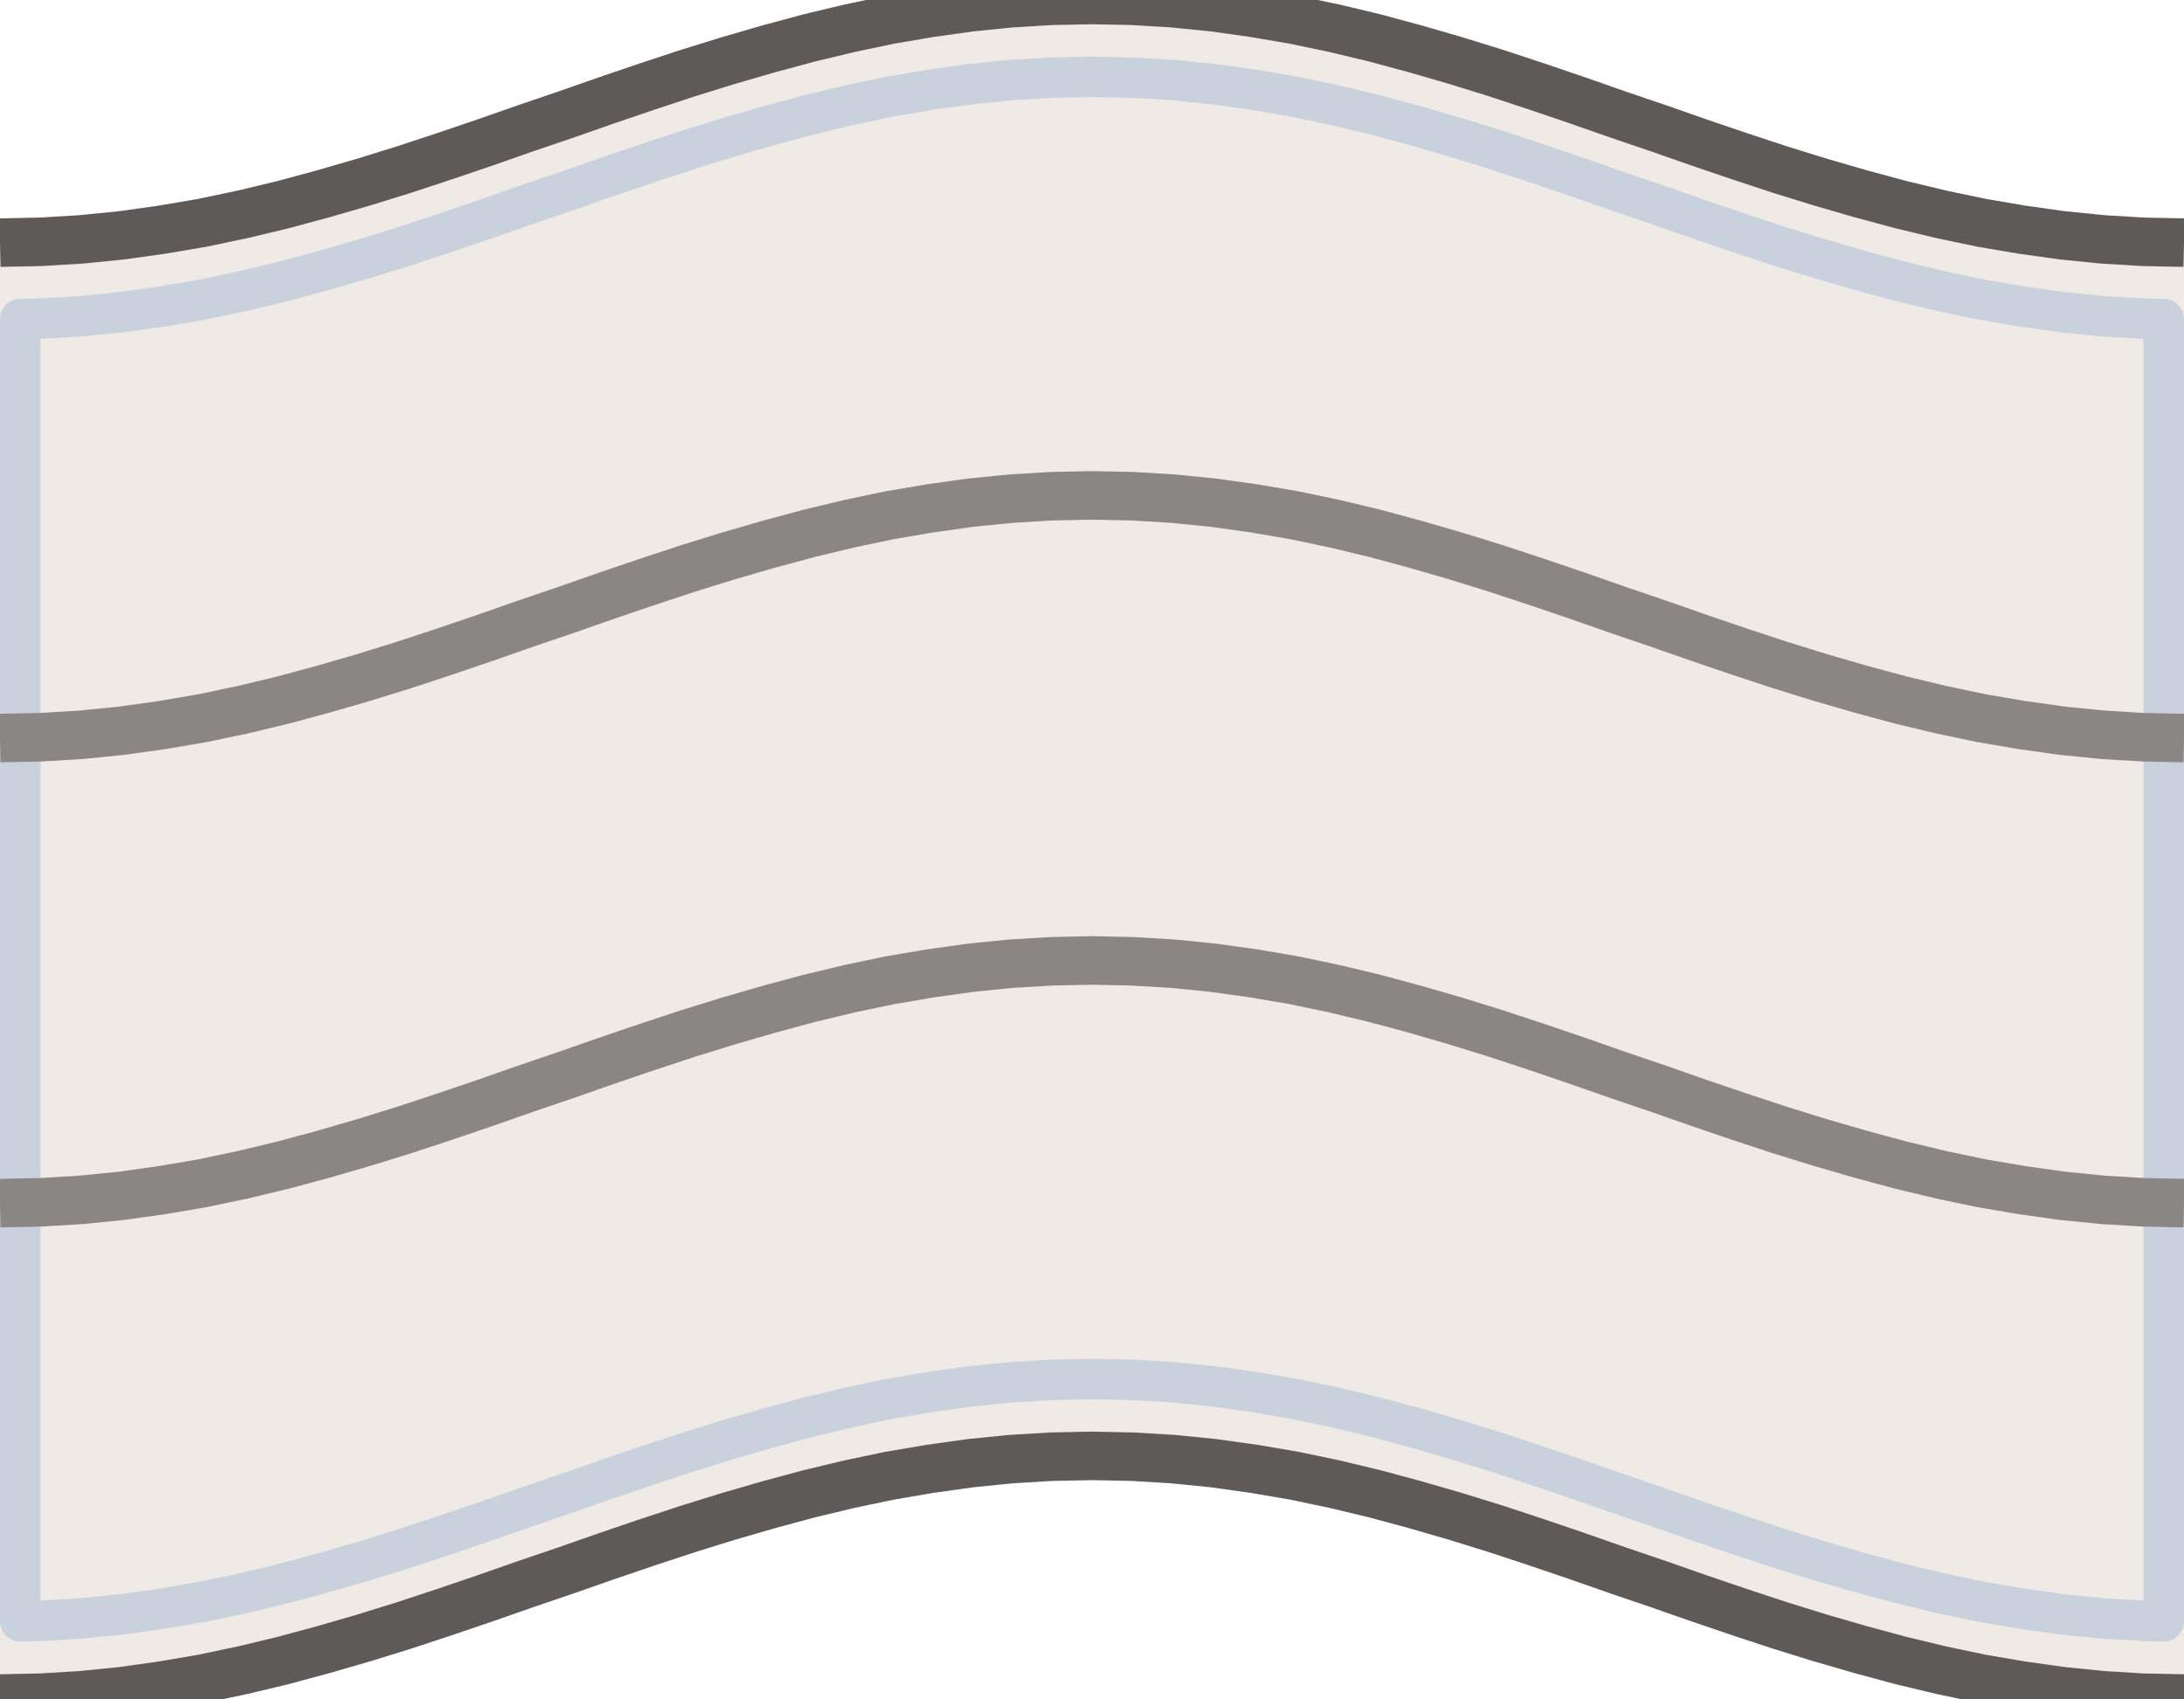
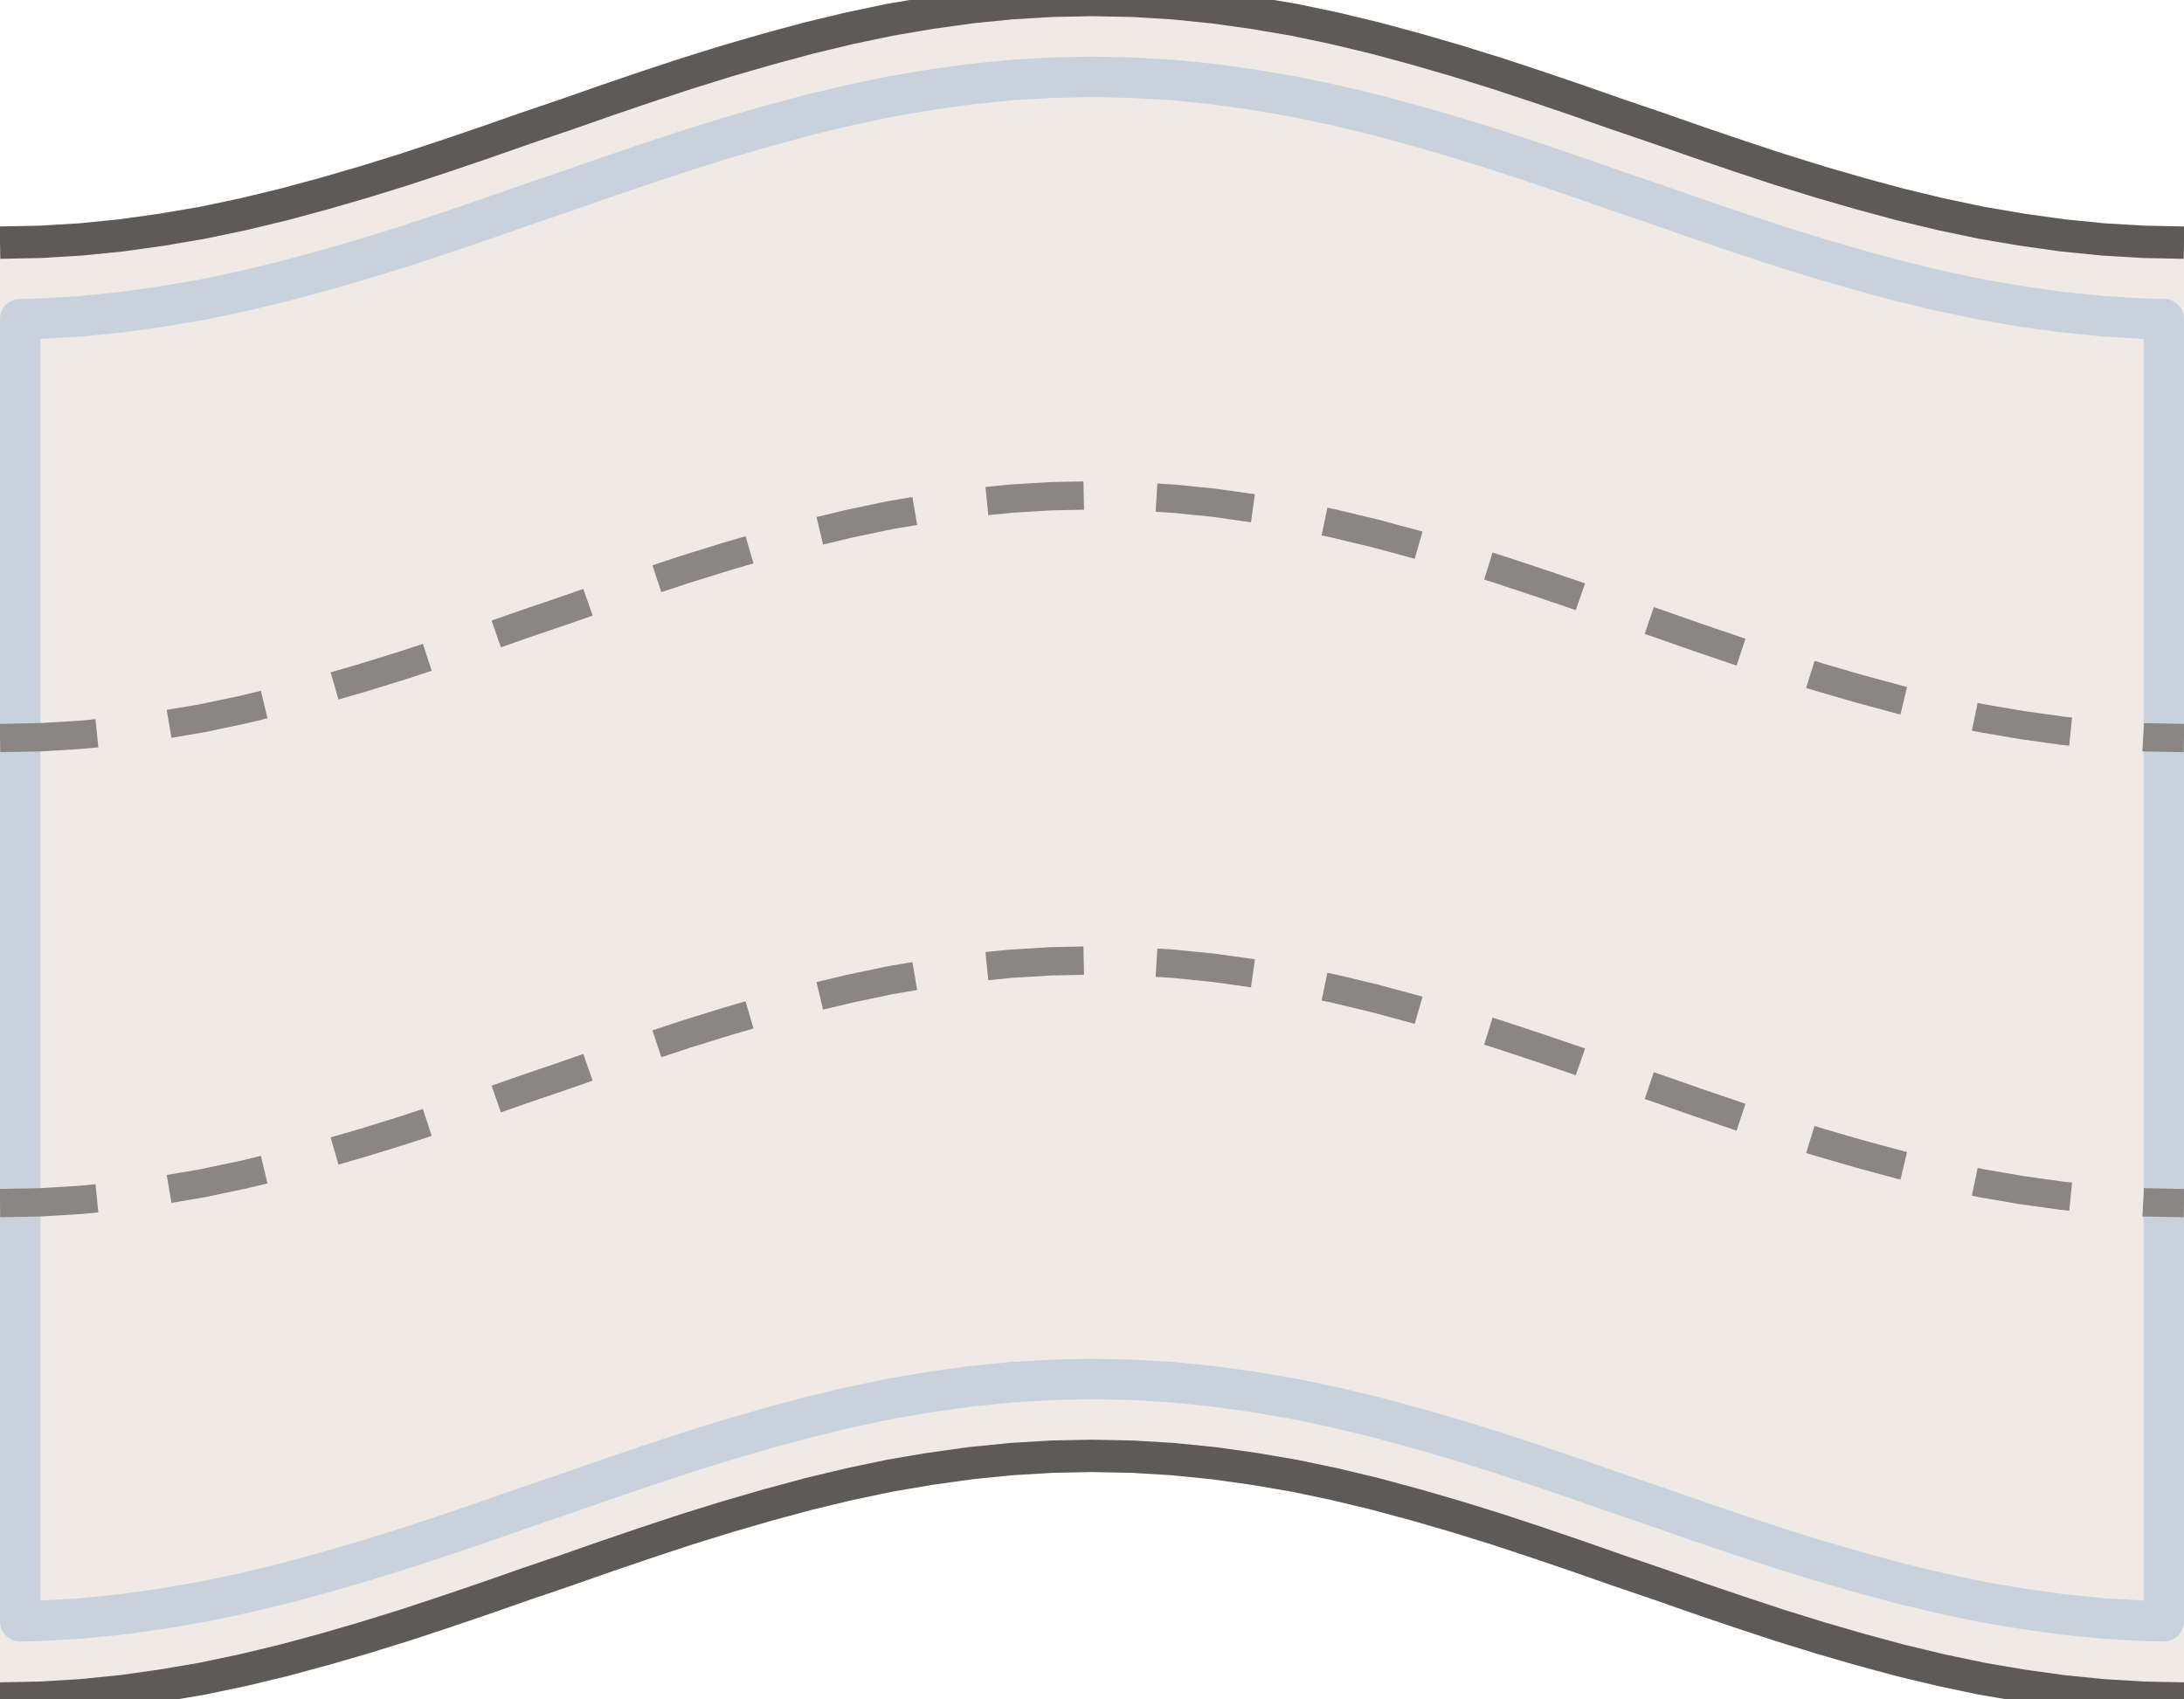
<svg xmlns="http://www.w3.org/2000/svg" width="54" height="42" viewBox="-27.0 -21.0 54 42">
-   <path d="M -27.00 -14.40 L -26.00 -14.42 L -25.00 -14.48 L -24.00 -14.58 L -23.00 -14.72 L -22.00 -14.89 L -21.00 -15.10 L -20.00 -15.34 L -19.00 -15.61 L -18.00 -15.90 L -17.00 -16.21 L -16.00 -16.54 L -15.00 -16.88 L -14.00 -17.23 L -13.00 -17.57 L -12.00 -17.92 L -11.00 -18.26 L -10.00 -18.59 L -9.00 -18.90 L -8.00 -19.19 L -7.00 -19.46 L -6.00 -19.70 L -5.00 -19.91 L -4.00 -20.08 L -3.00 -20.22 L -2.00 -20.32 L -1.00 -20.38 L 0.00 -20.40 L 1.00 -20.38 L 2.00 -20.32 L 3.00 -20.22 L 4.00 -20.08 L 5.00 -19.91 L 6.00 -19.70 L 7.00 -19.46 L 8.00 -19.19 L 9.00 -18.90 L 10.00 -18.59 L 11.00 -18.26 L 12.00 -17.92 L 13.00 -17.57 L 14.00 -17.23 L 15.00 -16.88 L 16.00 -16.54 L 17.00 -16.21 L 18.00 -15.90 L 19.00 -15.61 L 20.00 -15.34 L 21.00 -15.10 L 22.00 -14.89 L 23.00 -14.72 L 24.00 -14.58 L 25.00 -14.48 L 26.00 -14.42 L 27.00 -14.40 L 27.00 20.40 L 26.00 20.38 L 25.00 20.32 L 24.00 20.22 L 23.00 20.08 L 22.00 19.91 L 21.00 19.70 L 20.00 19.46 L 19.00 19.19 L 18.00 18.90 L 17.00 18.59 L 16.00 18.26 L 15.00 17.92 L 14.00 17.57 L 13.00 17.23 L 12.00 16.88 L 11.00 16.54 L 10.00 16.21 L 9.00 15.90 L 8.00 15.61 L 7.00 15.34 L 6.00 15.10 L 5.00 14.89 L 4.00 14.72 L 3.00 14.58 L 2.00 14.48 L 1.00 14.42 L 0.00 14.40 L -1.00 14.42 L -2.00 14.48 L -3.00 14.58 L -4.00 14.72 L -5.00 14.89 L -6.00 15.10 L -7.00 15.34 L -8.00 15.61 L -9.00 15.90 L -10.00 16.21 L -11.00 16.54 L -12.00 16.88 L -13.00 17.23 L -14.00 17.57 L -15.00 17.92 L -16.00 18.26 L -17.00 18.59 L -18.00 18.90 L -19.00 19.19 L -20.00 19.46 L -21.00 19.70 L -22.00 19.91 L -23.00 20.08 L -24.00 20.22 L -25.00 20.32 L -26.00 20.38 L -27.00 20.40 Z" fill="#efeae5" />
+   <path d="M -27.00 -15.00 L -26.00 -15.02 L -25.00 -15.08 L -24.00 -15.18 L -23.00 -15.32 L -22.00 -15.49 L -21.00 -15.70 L -20.00 -15.94 L -19.00 -16.21 L -18.00 -16.50 L -17.00 -16.81 L -16.00 -17.14 L -15.00 -17.48 L -14.00 -17.83 L -13.00 -18.17 L -12.00 -18.52 L -11.00 -18.86 L -10.00 -19.19 L -9.00 -19.50 L -8.00 -19.79 L -7.00 -20.06 L -6.00 -20.30 L -5.00 -20.51 L -4.00 -20.68 L -3.00 -20.82 L -2.00 -20.92 L -1.00 -20.98 L 0.00 -21.00 L 1.00 -20.98 L 2.00 -20.92 L 3.00 -20.82 L 4.00 -20.68 L 5.00 -20.51 L 6.00 -20.30 L 7.00 -20.06 L 8.00 -19.79 L 9.00 -19.50 L 10.00 -19.19 L 11.00 -18.86 L 12.00 -18.52 L 13.00 -18.17 L 14.00 -17.83 L 15.00 -17.48 L 16.00 -17.14 L 17.00 -16.81 L 18.00 -16.50 L 19.00 -16.21 L 20.00 -15.94 L 21.00 -15.70 L 22.00 -15.49 L 23.00 -15.32 L 24.00 -15.18 L 25.00 -15.08 L 26.00 -15.02 L 27.00 -15.00 L 27.00 21.00 L 26.00 20.98 L 25.00 20.92 L 24.00 20.82 L 23.00 20.68 L 22.00 20.51 L 21.00 20.30 L 20.00 20.06 L 19.00 19.79 L 18.00 19.50 L 17.00 19.19 L 16.00 18.86 L 15.00 18.52 L 14.00 18.17 L 13.00 17.83 L 12.00 17.48 L 11.00 17.14 L 10.00 16.81 L 9.00 16.50 L 8.00 16.21 L 7.00 15.94 L 6.00 15.70 L 5.00 15.49 L 4.00 15.32 L 3.00 15.18 L 2.00 15.08 L 1.00 15.02 L 0.00 15.00 L -1.00 15.02 L -2.00 15.08 L -3.00 15.18 L -4.00 15.32 L -5.00 15.49 L -6.00 15.70 L -7.00 15.94 L -8.00 16.21 L -9.00 16.50 L -10.00 16.81 L -11.00 17.14 L -12.00 17.48 L -13.00 17.83 L -14.00 18.17 L -15.00 18.52 L -16.00 18.86 L -17.00 19.19 L -18.00 19.50 L -19.00 19.79 L -20.00 20.06 L -21.00 20.30 L -22.00 20.51 L -23.00 20.68 L -24.00 20.82 L -25.00 20.92 L -26.00 20.98 L -27.00 21.00 Z" fill="#efeae5" />
  <path d="M -26.50 -13.11 L -26.00 -13.12 L -25.00 -13.18 L -24.00 -13.28 L -23.00 -13.42 L -22.00 -13.59 L -21.00 -13.80 L -20.00 -14.04 L -19.00 -14.31 L -18.00 -14.60 L -17.00 -14.91 L -16.00 -15.24 L -15.00 -15.58 L -14.00 -15.93 L -13.00 -16.27 L -12.00 -16.62 L -11.00 -16.96 L -10.00 -17.29 L -9.00 -17.60 L -8.00 -17.89 L -7.00 -18.16 L -6.00 -18.40 L -5.00 -18.61 L -4.00 -18.78 L -3.00 -18.92 L -2.00 -19.02 L -1.00 -19.08 L 0.00 -19.10 L 1.00 -19.08 L 2.00 -19.02 L 3.00 -18.92 L 4.00 -18.78 L 5.00 -18.61 L 6.00 -18.40 L 7.00 -18.16 L 8.00 -17.89 L 9.00 -17.60 L 10.00 -17.29 L 11.00 -16.96 L 12.00 -16.62 L 13.00 -16.27 L 14.00 -15.93 L 15.00 -15.58 L 16.00 -15.24 L 17.00 -14.91 L 18.00 -14.60 L 19.00 -14.31 L 20.00 -14.04 L 21.00 -13.80 L 22.00 -13.59 L 23.00 -13.42 L 24.00 -13.28 L 25.00 -13.18 L 26.00 -13.12 L 26.50 -13.11 L 26.50 19.09 L 26.00 19.08 L 25.00 19.02 L 24.00 18.92 L 23.00 18.78 L 22.00 18.61 L 21.00 18.40 L 20.00 18.16 L 19.00 17.89 L 18.00 17.60 L 17.00 17.29 L 16.00 16.96 L 15.00 16.62 L 14.00 16.27 L 13.00 15.93 L 12.00 15.58 L 11.00 15.24 L 10.00 14.91 L 9.00 14.60 L 8.00 14.31 L 7.00 14.04 L 6.00 13.80 L 5.00 13.59 L 4.00 13.42 L 3.00 13.28 L 2.00 13.18 L 1.00 13.12 L 0.00 13.10 L -1.00 13.12 L -2.00 13.18 L -3.00 13.28 L -4.00 13.42 L -5.00 13.59 L -6.00 13.80 L -7.00 14.04 L -8.00 14.31 L -9.00 14.60 L -10.00 14.91 L -11.00 15.24 L -12.00 15.58 L -13.00 15.93 L -14.00 16.27 L -15.00 16.62 L -16.00 16.96 L -17.00 17.29 L -18.00 17.60 L -19.00 17.89 L -20.00 18.16 L -21.00 18.40 L -22.00 18.61 L -23.00 18.78 L -24.00 18.92 L -25.00 19.02 L -26.00 19.08 L -26.50 19.09 Z" fill="none" stroke="#c9d1dc" stroke-width="1.0" stroke-linejoin="round" />
-   <path d="M -27.00 -15.00 L -26.00 -15.02 L -25.00 -15.08 L -24.00 -15.18 L -23.00 -15.32 L -22.00 -15.49 L -21.00 -15.70 L -20.00 -15.94 L -19.00 -16.21 L -18.00 -16.50 L -17.00 -16.81 L -16.00 -17.14 L -15.00 -17.48 L -14.00 -17.83 L -13.00 -18.17 L -12.00 -18.52 L -11.00 -18.86 L -10.00 -19.19 L -9.00 -19.50 L -8.00 -19.79 L -7.00 -20.06 L -6.00 -20.30 L -5.00 -20.51 L -4.00 -20.68 L -3.00 -20.82 L -2.00 -20.92 L -1.00 -20.98 L 0.00 -21.00 L 1.00 -20.98 L 2.00 -20.92 L 3.00 -20.82 L 4.00 -20.68 L 5.00 -20.51 L 6.00 -20.30 L 7.00 -20.06 L 8.00 -19.79 L 9.00 -19.50 L 10.00 -19.19 L 11.00 -18.86 L 12.00 -18.52 L 13.00 -18.17 L 14.00 -17.83 L 15.00 -17.48 L 16.00 -17.14 L 17.00 -16.81 L 18.00 -16.50 L 19.00 -16.21 L 20.00 -15.94 L 21.00 -15.70 L 22.00 -15.49 L 23.00 -15.32 L 24.00 -15.18 L 25.00 -15.08 L 26.00 -15.02 L 27.00 -15.00" fill="none" stroke="#5d5a57" stroke-width="1.2" />
-   <path d="M -27.00 21.00 L -26.00 20.98 L -25.00 20.92 L -24.00 20.82 L -23.00 20.68 L -22.00 20.51 L -21.00 20.30 L -20.00 20.06 L -19.00 19.79 L -18.00 19.50 L -17.00 19.19 L -16.00 18.86 L -15.00 18.52 L -14.00 18.17 L -13.00 17.83 L -12.00 17.48 L -11.00 17.14 L -10.00 16.81 L -9.00 16.50 L -8.00 16.21 L -7.00 15.94 L -6.00 15.70 L -5.00 15.49 L -4.00 15.32 L -3.00 15.18 L -2.00 15.08 L -1.00 15.02 L 0.00 15.00 L 1.00 15.02 L 2.00 15.08 L 3.00 15.18 L 4.00 15.32 L 5.00 15.49 L 6.00 15.70 L 7.00 15.94 L 8.00 16.21 L 9.00 16.50 L 10.00 16.81 L 11.00 17.14 L 12.00 17.48 L 13.00 17.83 L 14.00 18.17 L 15.00 18.52 L 16.00 18.86 L 17.00 19.19 L 18.00 19.50 L 19.00 19.79 L 20.00 20.06 L 21.00 20.30 L 22.00 20.51 L 23.00 20.68 L 24.00 20.82 L 25.00 20.92 L 26.00 20.98 L 27.00 21.00" fill="none" stroke="#5d5a57" stroke-width="1.2" />
-   <path d="M -27.00 -2.75 L -26.00 -2.77 L -25.00 -2.83 L -24.00 -2.93 L -23.00 -3.07 L -22.00 -3.24 L -21.00 -3.45 L -20.00 -3.69 L -19.00 -3.96 L -18.00 -4.25 L -17.00 -4.56 L -16.00 -4.89 L -15.00 -5.23 L -14.00 -5.58 L -13.00 -5.92 L -12.00 -6.27 L -11.00 -6.61 L -10.00 -6.94 L -9.00 -7.25 L -8.00 -7.54 L -7.00 -7.81 L -6.00 -8.05 L -5.00 -8.26 L -4.00 -8.43 L -3.00 -8.57 L -2.00 -8.67 L -1.00 -8.73 L 0.00 -8.75 L 1.00 -8.73 L 2.00 -8.67 L 3.00 -8.57 L 4.00 -8.43 L 5.00 -8.26 L 6.00 -8.05 L 7.00 -7.81 L 8.00 -7.54 L 9.00 -7.25 L 10.00 -6.94 L 11.00 -6.61 L 12.00 -6.27 L 13.00 -5.92 L 14.00 -5.58 L 15.00 -5.23 L 16.00 -4.89 L 17.00 -4.56 L 18.00 -4.25 L 19.00 -3.96 L 20.00 -3.69 L 21.00 -3.45 L 22.00 -3.24 L 23.00 -3.07 L 24.00 -2.93 L 25.00 -2.83 L 26.00 -2.77 L 27.00 -2.75" fill="none" stroke="#8a8683" stroke-width="1.2" />
-   <path d="M -27.00 8.75 L -26.00 8.73 L -25.00 8.67 L -24.00 8.57 L -23.00 8.43 L -22.00 8.26 L -21.00 8.05 L -20.00 7.81 L -19.00 7.54 L -18.00 7.25 L -17.00 6.94 L -16.00 6.61 L -15.00 6.27 L -14.00 5.92 L -13.00 5.58 L -12.00 5.23 L -11.00 4.89 L -10.00 4.56 L -9.00 4.25 L -8.00 3.96 L -7.00 3.69 L -6.00 3.45 L -5.00 3.24 L -4.00 3.07 L -3.00 2.93 L -2.00 2.83 L -1.00 2.77 L 0.00 2.75 L 1.00 2.77 L 2.00 2.83 L 3.00 2.93 L 4.00 3.07 L 5.00 3.24 L 6.00 3.45 L 7.00 3.69 L 8.00 3.96 L 9.00 4.25 L 10.00 4.56 L 11.00 4.89 L 12.00 5.23 L 13.00 5.58 L 14.00 5.92 L 15.00 6.27 L 16.00 6.61 L 17.00 6.94 L 18.00 7.25 L 19.00 7.54 L 20.00 7.81 L 21.00 8.05 L 22.00 8.26 L 23.00 8.43 L 24.00 8.57 L 25.00 8.67 L 26.00 8.73 L 27.00 8.75" fill="none" stroke="#8a8683" stroke-width="1.2" />
+   <path d="M -27.00 -15.00 L -26.00 -15.02 L -25.00 -15.08 L -24.00 -15.18 L -23.00 -15.32 L -22.00 -15.49 L -21.00 -15.70 L -20.00 -15.94 L -19.00 -16.21 L -18.00 -16.50 L -17.00 -16.81 L -16.00 -17.14 L -15.00 -17.48 L -14.00 -17.83 L -13.00 -18.17 L -12.00 -18.52 L -11.00 -18.86 L -10.00 -19.19 L -9.00 -19.50 L -8.00 -19.79 L -7.00 -20.06 L -6.00 -20.30 L -5.00 -20.51 L -4.00 -20.68 L -3.00 -20.82 L -2.00 -20.92 L -1.00 -20.98 L 0.00 -21.00 L 1.00 -20.98 L 2.00 -20.92 L 3.00 -20.82 L 4.00 -20.68 L 5.00 -20.51 L 6.00 -20.30 L 7.00 -20.06 L 8.00 -19.79 L 9.00 -19.50 L 10.00 -19.19 L 11.00 -18.86 L 12.00 -18.52 L 13.00 -18.17 L 14.00 -17.83 L 15.00 -17.48 L 16.00 -17.14 L 17.00 -16.81 L 18.00 -16.50 L 19.00 -16.21 L 20.00 -15.94 L 21.00 -15.70 L 22.00 -15.49 L 23.00 -15.32 L 24.00 -15.18 L 25.00 -15.08 L 26.00 -15.02 L 27.00 -15.00" fill="none" stroke="#5d5a57" stroke-width="0.8" />
+   <path d="M -27.00 21.00 L -26.00 20.98 L -25.00 20.92 L -24.00 20.82 L -23.00 20.68 L -22.00 20.51 L -21.00 20.30 L -20.00 20.06 L -19.00 19.79 L -18.00 19.50 L -17.00 19.19 L -16.00 18.86 L -15.00 18.52 L -14.00 18.17 L -13.00 17.83 L -12.00 17.48 L -11.00 17.14 L -10.00 16.81 L -9.00 16.50 L -8.00 16.21 L -7.00 15.94 L -6.00 15.70 L -5.00 15.49 L -4.00 15.32 L -3.00 15.18 L -2.00 15.08 L -1.00 15.02 L 0.00 15.00 L 1.00 15.02 L 2.00 15.08 L 3.00 15.18 L 4.00 15.32 L 5.00 15.49 L 6.00 15.70 L 7.00 15.94 L 8.00 16.21 L 9.00 16.50 L 10.00 16.81 L 11.00 17.14 L 12.00 17.48 L 13.00 17.83 L 14.00 18.17 L 15.00 18.52 L 16.00 18.86 L 17.00 19.19 L 18.00 19.50 L 19.00 19.79 L 20.00 20.06 L 21.00 20.30 L 22.00 20.51 L 23.00 20.68 L 24.00 20.82 L 25.00 20.92 L 26.00 20.98 L 27.00 21.00" fill="none" stroke="#5d5a57" stroke-width="0.8" />
+   <path d="M -27.00 -2.75 L -26.00 -2.77 L -25.00 -2.83 L -24.00 -2.93 L -23.00 -3.07 L -22.00 -3.24 L -21.00 -3.45 L -20.00 -3.69 L -19.00 -3.96 L -18.00 -4.25 L -17.00 -4.56 L -16.00 -4.89 L -15.00 -5.23 L -14.00 -5.58 L -13.00 -5.92 L -12.00 -6.27 L -11.00 -6.61 L -10.00 -6.94 L -9.00 -7.25 L -8.00 -7.54 L -7.00 -7.81 L -6.00 -8.05 L -5.00 -8.26 L -4.00 -8.43 L -3.00 -8.57 L -2.00 -8.67 L -1.00 -8.73 L 0.00 -8.75 L 1.00 -8.73 L 2.00 -8.67 L 3.00 -8.57 L 4.00 -8.43 L 5.00 -8.26 L 6.00 -8.05 L 7.00 -7.81 L 8.00 -7.54 L 9.00 -7.25 L 10.00 -6.94 L 11.00 -6.61 L 12.00 -6.27 L 13.00 -5.92 L 14.00 -5.58 L 15.00 -5.23 L 16.00 -4.89 L 17.00 -4.56 L 18.00 -4.25 L 19.00 -3.96 L 20.00 -3.69 L 21.00 -3.45 L 22.00 -3.24 L 23.00 -3.07 L 24.00 -2.93 L 25.00 -2.83 L 26.00 -2.77 L 27.00 -2.75" fill="none" stroke="#8a8683" stroke-width="0.7" stroke-dasharray="2.4,1.8" />
+   <path d="M -27.00 8.75 L -26.00 8.73 L -25.00 8.67 L -24.00 8.57 L -23.00 8.43 L -22.00 8.26 L -21.00 8.05 L -20.00 7.81 L -19.00 7.54 L -18.00 7.25 L -17.00 6.94 L -16.00 6.61 L -15.00 6.27 L -14.00 5.92 L -13.00 5.58 L -12.00 5.23 L -11.00 4.89 L -10.00 4.56 L -9.00 4.25 L -8.00 3.96 L -7.00 3.69 L -6.00 3.45 L -5.00 3.24 L -4.00 3.07 L -3.00 2.93 L -2.00 2.83 L -1.00 2.77 L 0.00 2.75 L 1.00 2.77 L 2.00 2.83 L 3.00 2.93 L 4.00 3.07 L 5.00 3.24 L 6.00 3.45 L 7.00 3.69 L 8.00 3.96 L 9.00 4.25 L 10.00 4.56 L 11.00 4.89 L 12.00 5.23 L 13.00 5.58 L 14.00 5.92 L 15.00 6.27 L 16.00 6.61 L 17.00 6.94 L 18.00 7.25 L 19.00 7.54 L 20.00 7.81 L 21.00 8.05 L 22.00 8.26 L 23.00 8.43 L 24.00 8.57 L 25.00 8.67 L 26.00 8.73 L 27.00 8.75" fill="none" stroke="#8a8683" stroke-width="0.7" stroke-dasharray="2.4,1.8" />
</svg>
